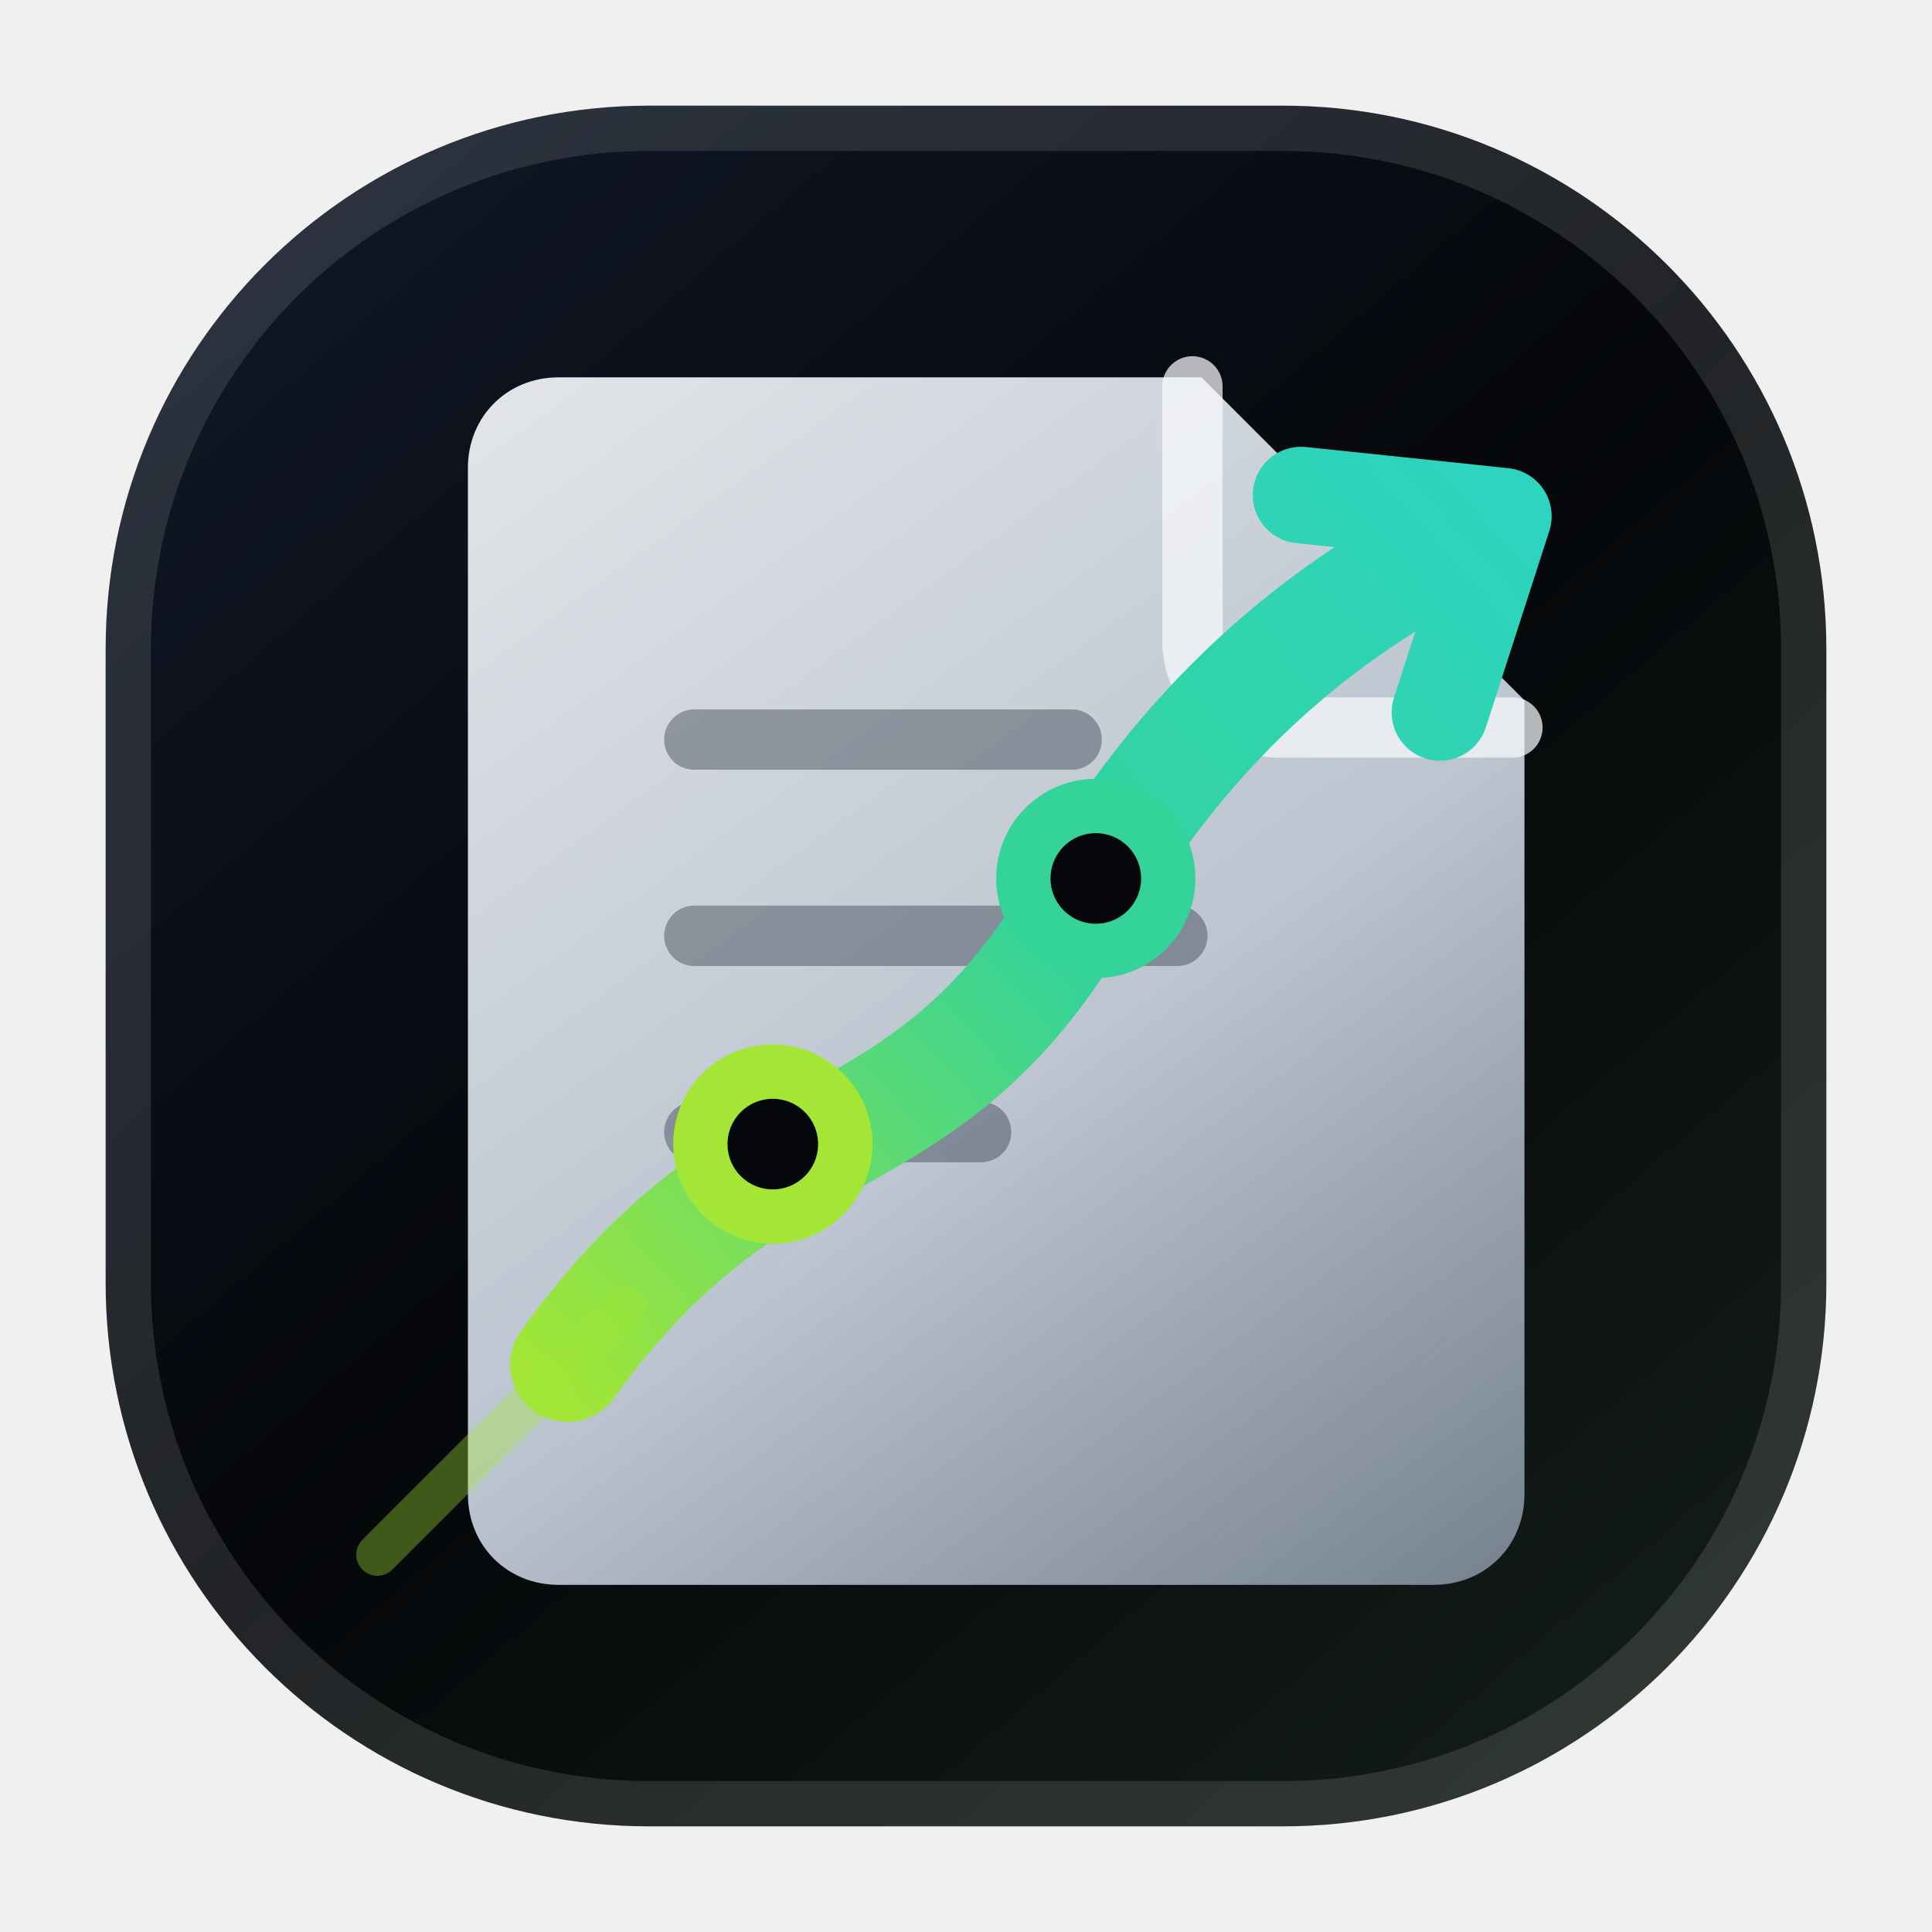
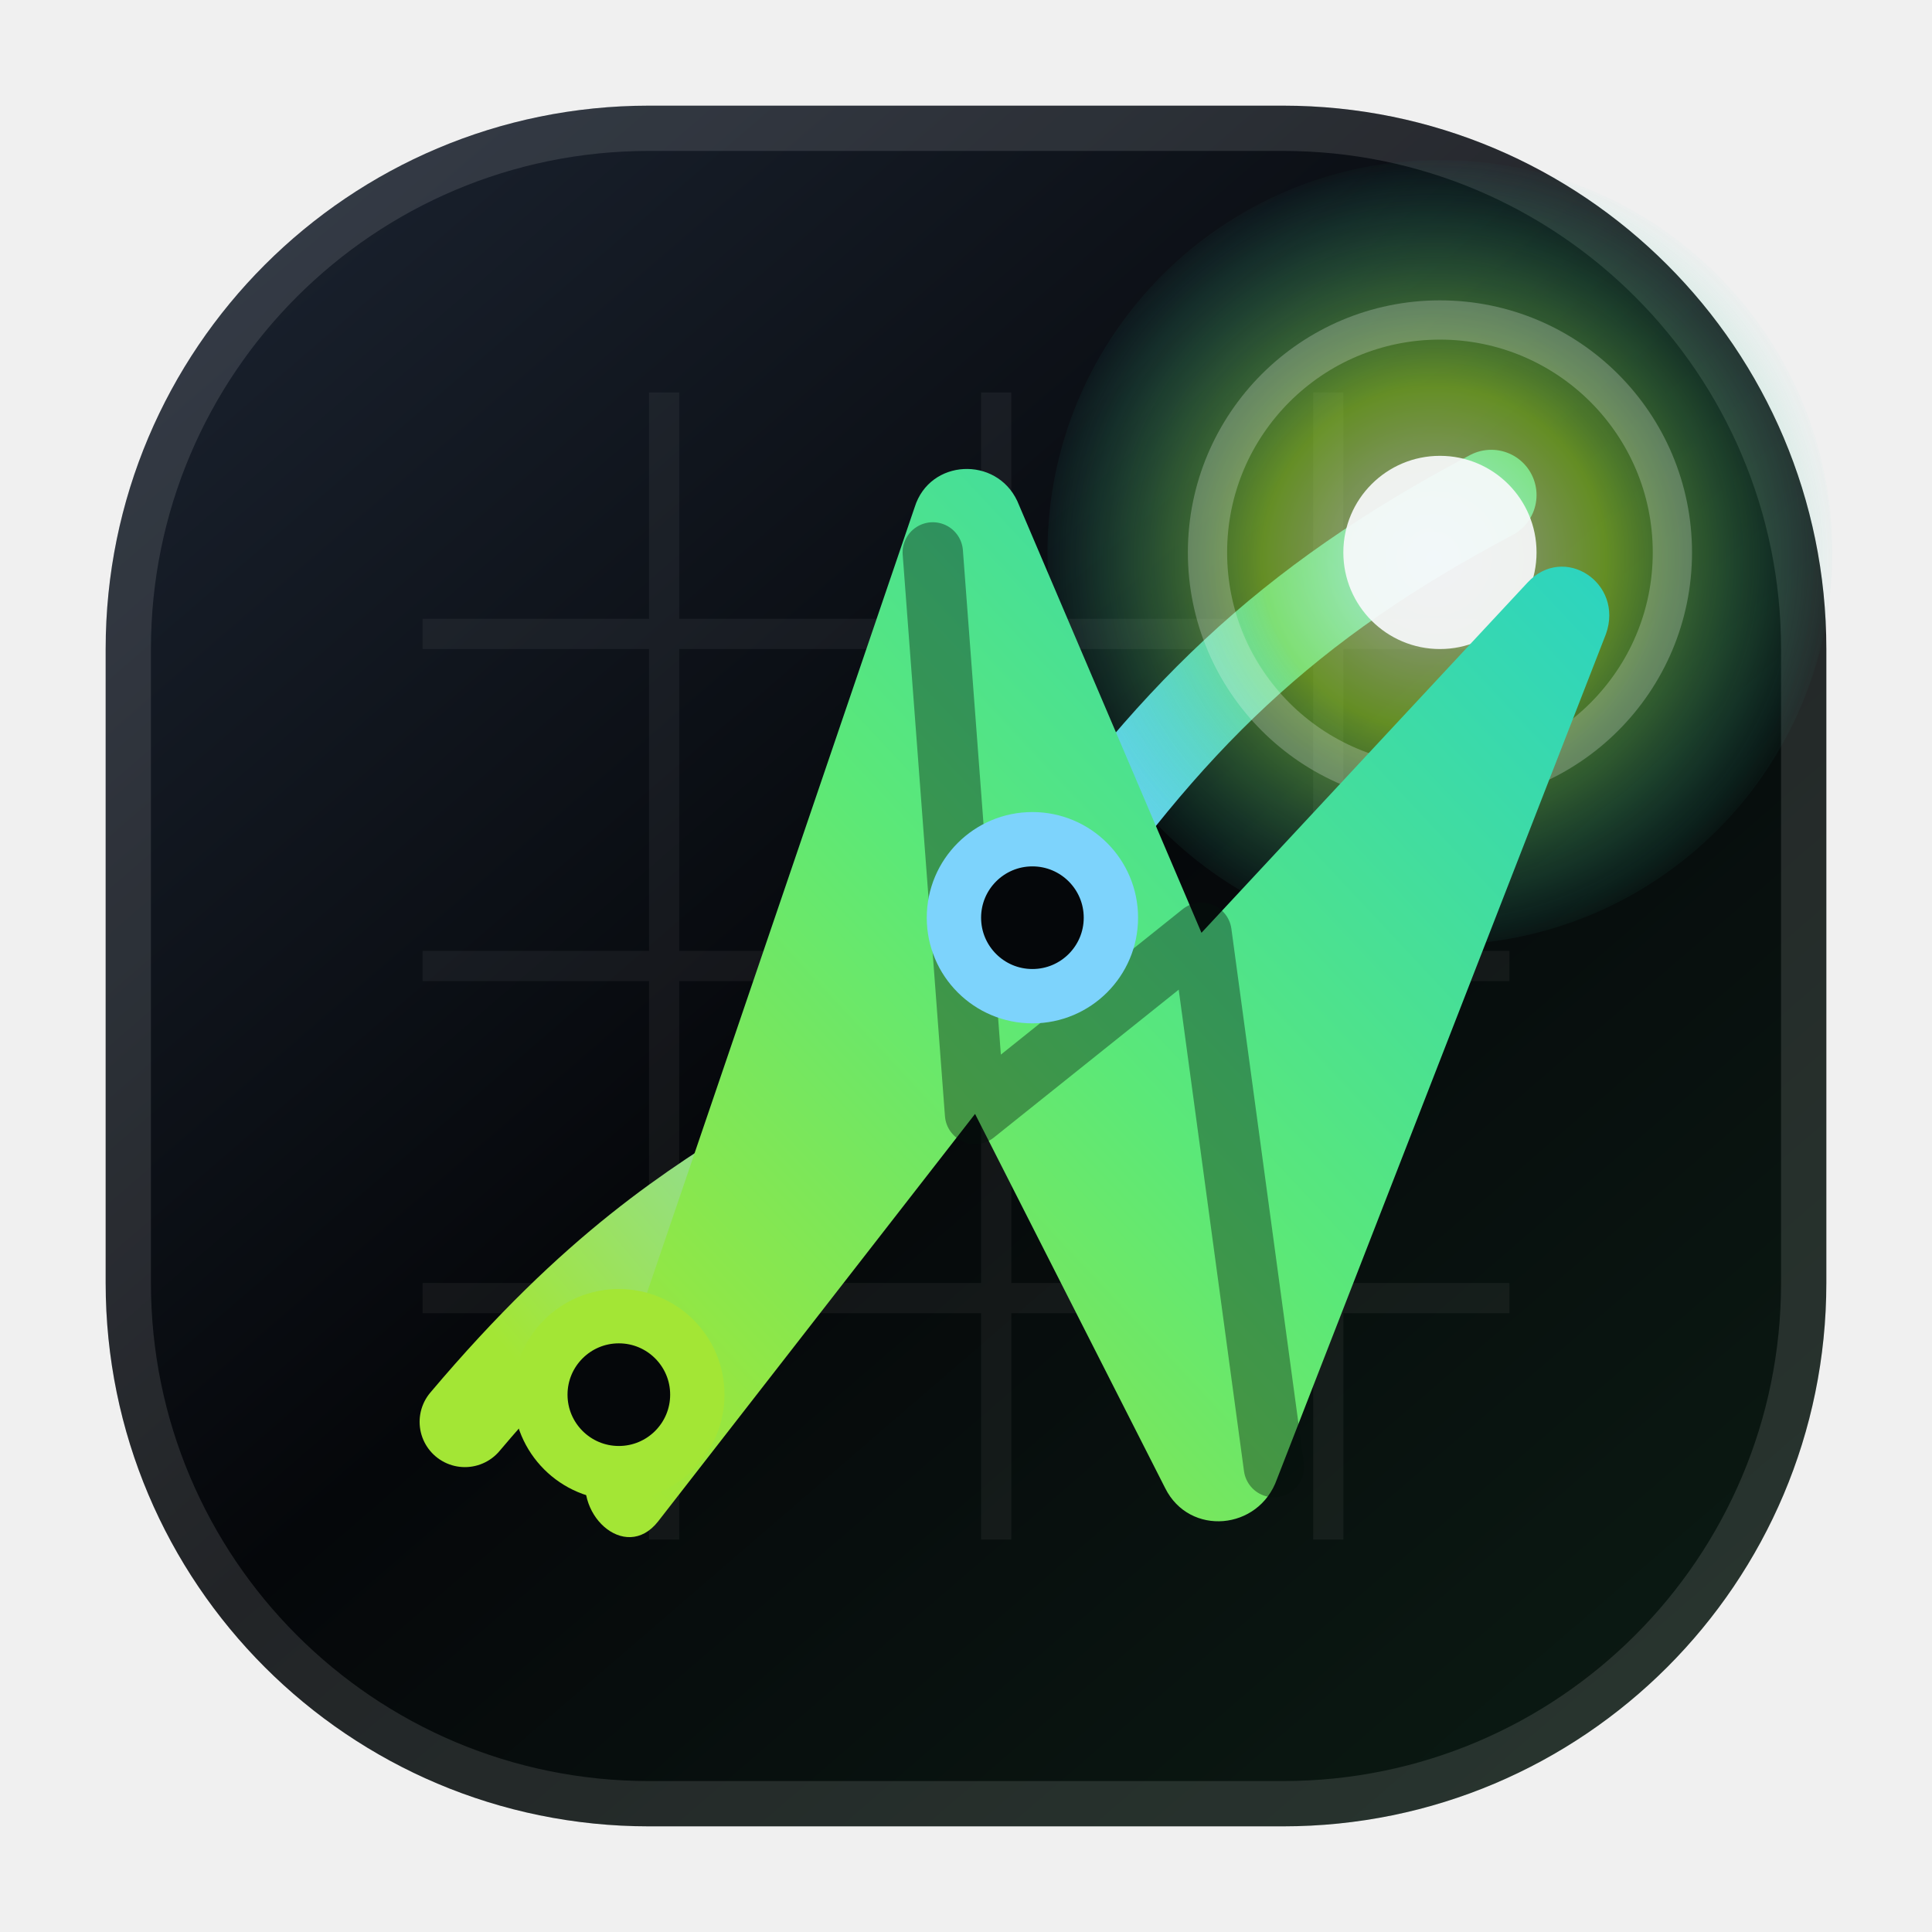
<svg xmlns="http://www.w3.org/2000/svg" viewBox="0 0 64 64" role="img" aria-label="BidPilot">
  <defs>
    <linearGradient id="shell" x1="8" y1="4" x2="58" y2="62" gradientUnits="userSpaceOnUse">
-       <stop offset="0" stop-color="#111827" />
+       <stop offset="0" stop-color="#1B2330" />
      <stop offset="0.48" stop-color="#05070A" />
-       <stop offset="1" stop-color="#162019" />
+       <stop offset="1" stop-color="#0C1D14" />
    </linearGradient>
-     <linearGradient id="paper" x1="16" y1="10" x2="48" y2="54" gradientUnits="userSpaceOnUse">
-       <stop offset="0" stop-color="#F8FAFC" />
-       <stop offset="0.58" stop-color="#CBD5E1" />
-       <stop offset="1" stop-color="#7F8B99" />
-     </linearGradient>
-     <linearGradient id="accent" x1="17" y1="45" x2="49" y2="16" gradientUnits="userSpaceOnUse">
+     <linearGradient id="compass" x1="19" y1="47" x2="51" y2="17" gradientUnits="userSpaceOnUse">
      <stop offset="0" stop-color="#A3E635" />
-       <stop offset="0.52" stop-color="#34D399" />
+       <stop offset="0.48" stop-color="#5BE878" />
      <stop offset="1" stop-color="#2DD4BF" />
    </linearGradient>
+     <linearGradient id="route" x1="17" y1="45" x2="49" y2="18" gradientUnits="userSpaceOnUse">
+       <stop offset="0" stop-color="#A3E635" />
+       <stop offset="0.52" stop-color="#7DD3FC" />
+       <stop offset="1" stop-color="#2DD4BF" />
+     </linearGradient>
+     <radialGradient id="target" cx="0" cy="0" r="1" gradientUnits="userSpaceOnUse" gradientTransform="translate(47.5 18.5) rotate(94.2) scale(13.5)">
+       <stop offset="0" stop-color="#F8FAFC" />
+       <stop offset="0.42" stop-color="#A3E635" />
+       <stop offset="1" stop-color="#2DD4BF" stop-opacity="0" />
+     </radialGradient>
  </defs>
  <rect x="3.5" y="3.5" width="57" height="57" rx="18" fill="url(#shell)" />
  <rect x="4.25" y="4.25" width="55.5" height="55.5" rx="17.25" fill="none" stroke="#fff" stroke-opacity="0.12" stroke-width="1.5" />
-   <path d="M18.5 12.5H39.8L50.5 23.2V49.5C50.5 51.2 49.2 52.5 47.5 52.5H18.5C16.8 52.5 15.5 51.2 15.5 49.5V15.5C15.5 13.8 16.8 12.5 18.5 12.5Z" fill="url(#paper)" fill-opacity="0.92" />
-   <path d="M39.5 12.8V21.2C39.5 22.8 40.8 24.1 42.4 24.1H50.1" fill="none" stroke="#F8FAFC" stroke-opacity="0.72" stroke-width="2" stroke-linecap="round" stroke-linejoin="round" />
-   <path d="M23 24.5H35.5M23 31H39M23 37.5H32.5" fill="none" stroke="#111827" stroke-opacity="0.34" stroke-width="2" stroke-linecap="round" />
-   <path d="M18.8 45.2C25.2 36.3 30.5 38.9 35.7 30.1C39.2 24.1 43.5 20.2 49.2 17.5" fill="none" stroke="url(#accent)" stroke-width="3.8" stroke-linecap="round" stroke-linejoin="round" />
-   <path d="M43.1 16.4L49.8 17.1L47.7 23.6" fill="none" stroke="url(#accent)" stroke-width="3.2" stroke-linecap="round" stroke-linejoin="round" />
-   <circle cx="25.6" cy="37.9" r="2.4" fill="#05070A" stroke="#A3E635" stroke-width="1.8" />
-   <circle cx="36.3" cy="29.1" r="2.4" fill="#05070A" stroke="#34D399" stroke-width="1.8" />
-   <path d="M12.5 51.5L20.7 43.3" fill="none" stroke="#A3E635" stroke-opacity="0.36" stroke-width="1.4" stroke-linecap="round" />
+   <path d="M14 21H50M14 32H50M14 43H50M22 13V51M33 13V51M44 13V51" fill="none" stroke="#F8FAFC" stroke-opacity="0.055" stroke-width="1" />
+   <path d="M15.4 47.1C24.1 36.8 28.1 39.3 34.2 30.4C38.7 23.8 42.6 20 49.4 16.4" fill="none" stroke="url(#route)" stroke-width="3" stroke-linecap="round" stroke-linejoin="round" />
+   <circle cx="47.7" cy="18.3" r="13" fill="url(#target)" opacity="0.6" />
+   <circle cx="47.7" cy="18.3" r="7.7" fill="none" stroke="#F8FAFC" stroke-opacity="0.24" stroke-width="1.3" />
+   <circle cx="47.7" cy="18.3" r="3.2" fill="#F8FAFC" fill-opacity="0.92" />
+   <path d="M19.5 48.5L30.3 16.8C30.8 15.2 33 15.1 33.7 16.6L39.8 30.9L50.6 19.3C51.8 18 53.8 19.3 53.2 21L42.3 49C41.7 50.7 39.4 50.9 38.6 49.3L32.3 36.9L21.8 50.4C20.7 51.8 18.9 50.1 19.5 48.5Z" fill="url(#compass)" />
+   <path d="M30.9 18.3L32.3 36.9M39.8 30.9L32.3 36.9M42.2 48.6L39.8 30.9" fill="none" stroke="#03120B" stroke-opacity="0.38" stroke-width="2" stroke-linecap="round" stroke-linejoin="round" />
+   <circle cx="20.5" cy="46.2" r="2.6" fill="#05070A" stroke="#A3E635" stroke-width="1.8" />
+   <circle cx="34.2" cy="30.4" r="2.6" fill="#05070A" stroke="#7DD3FC" stroke-width="1.8" />
</svg>
